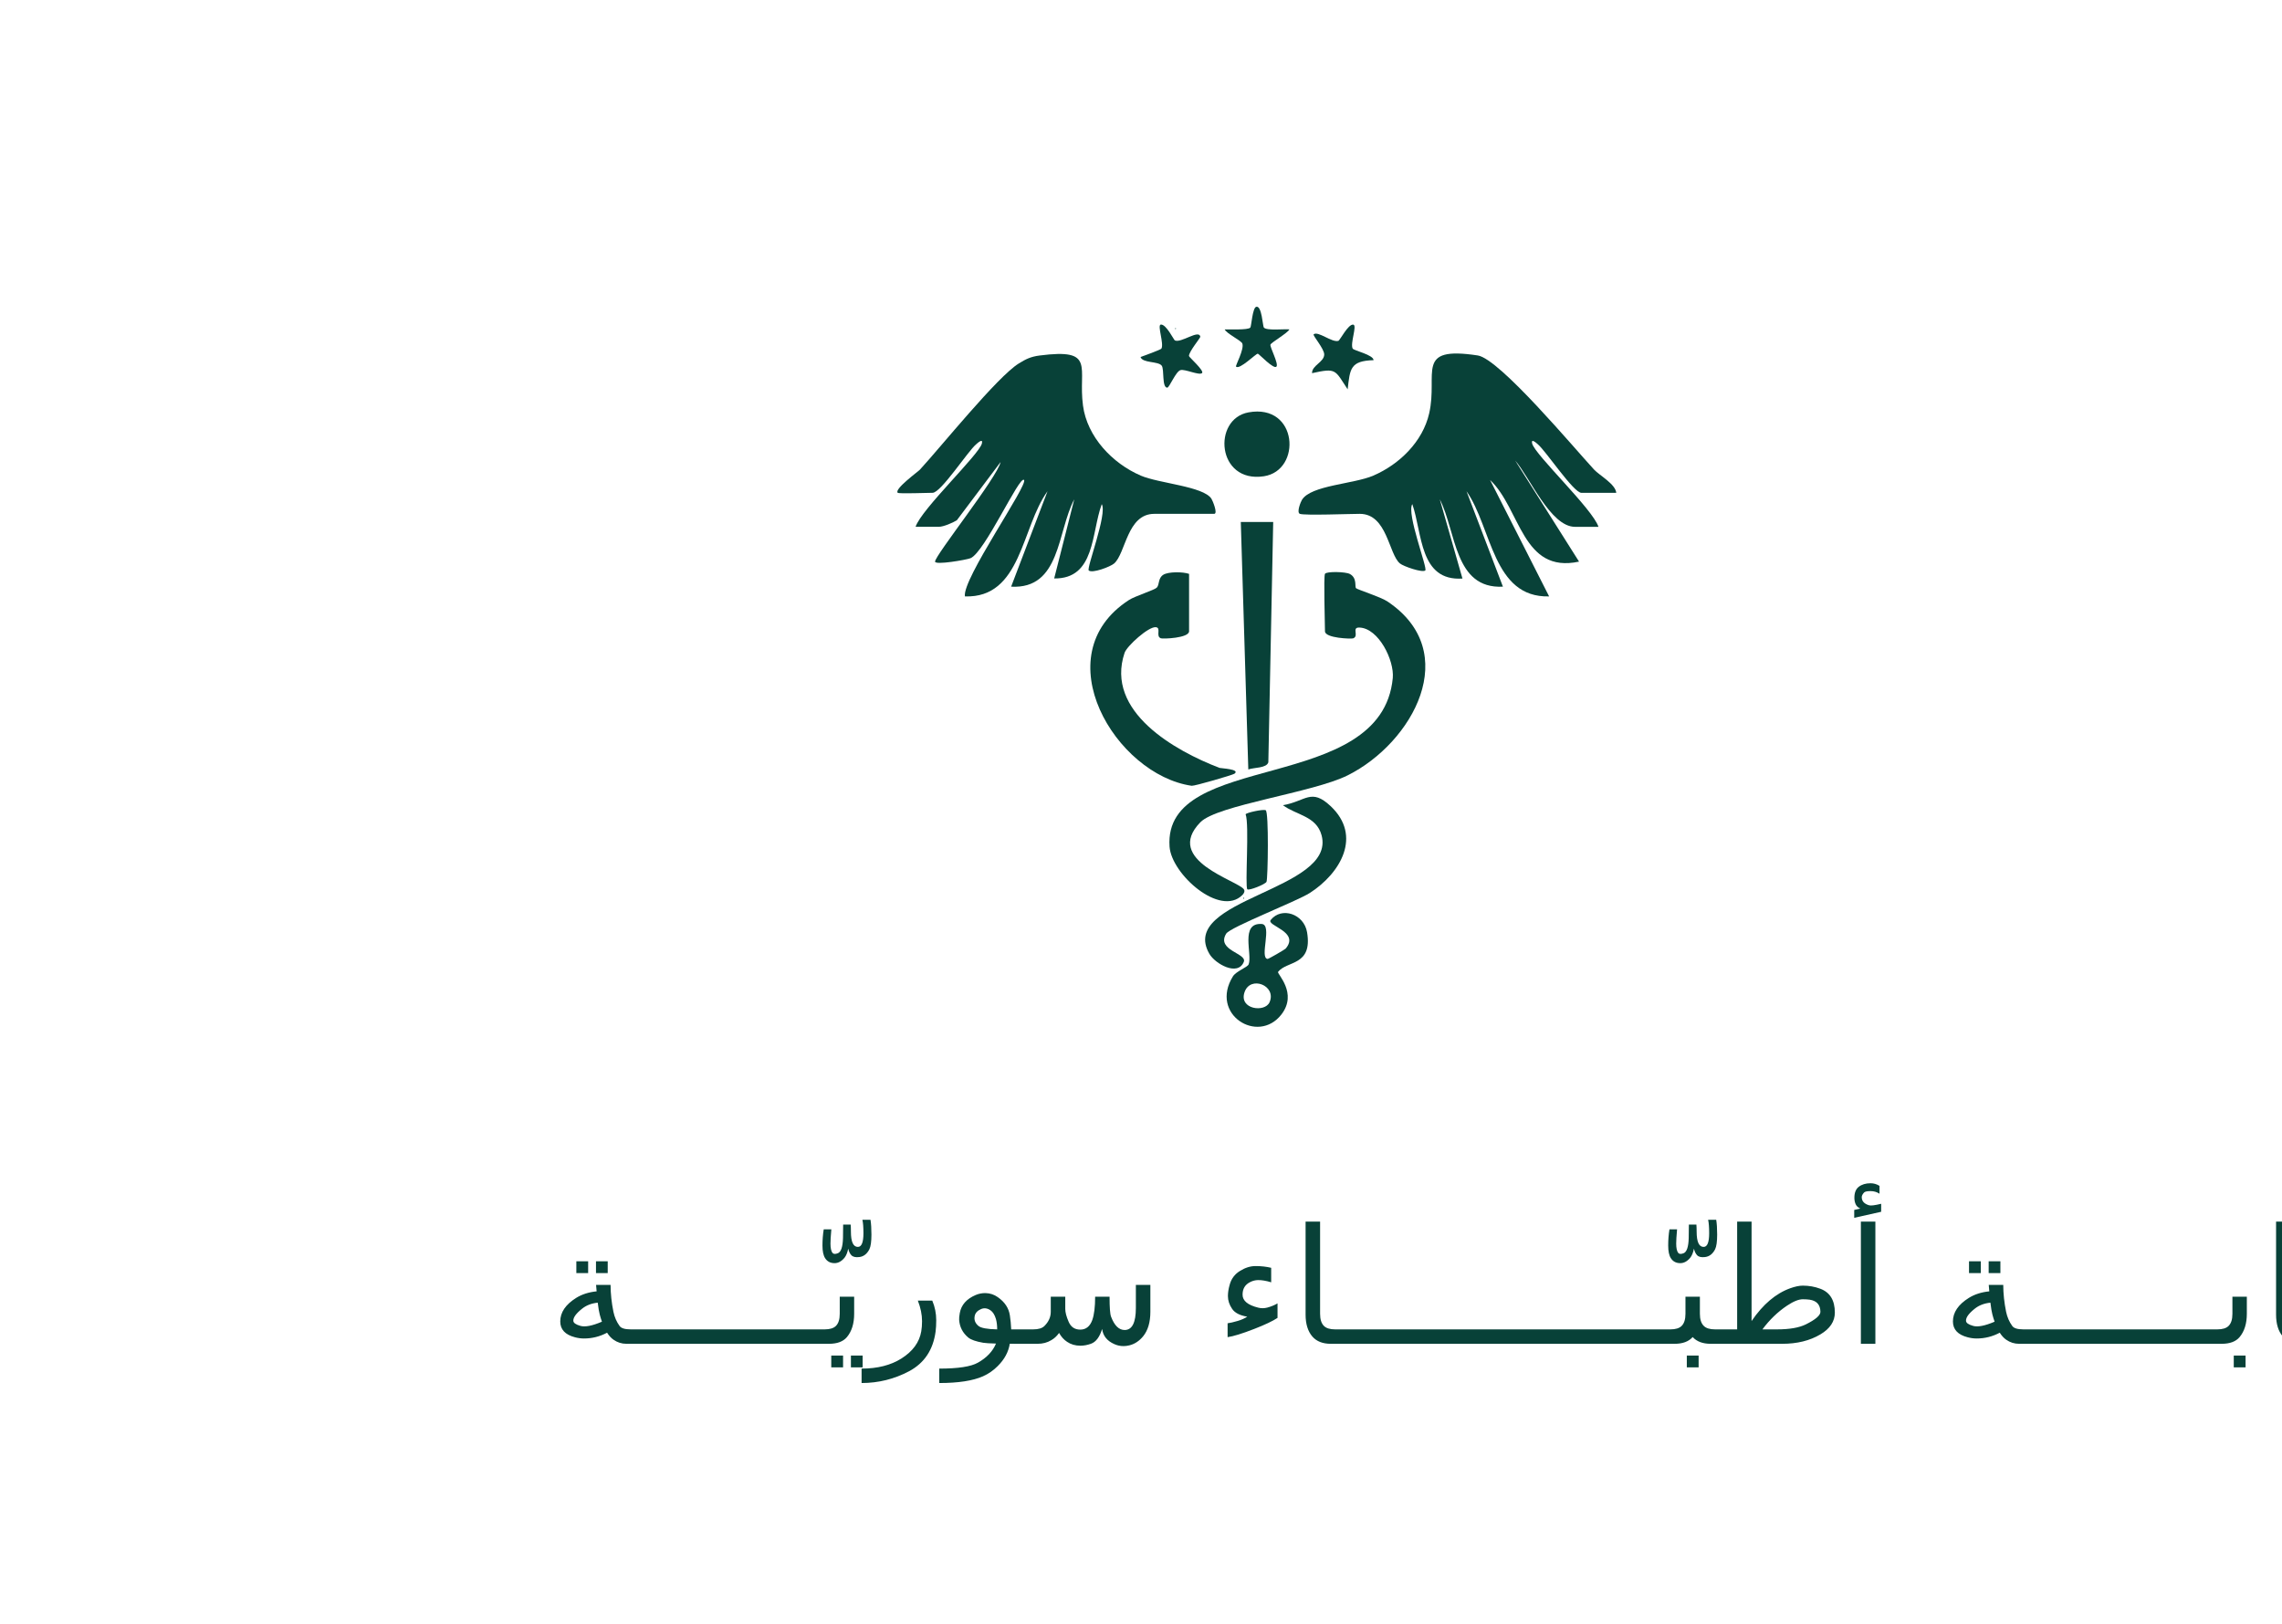
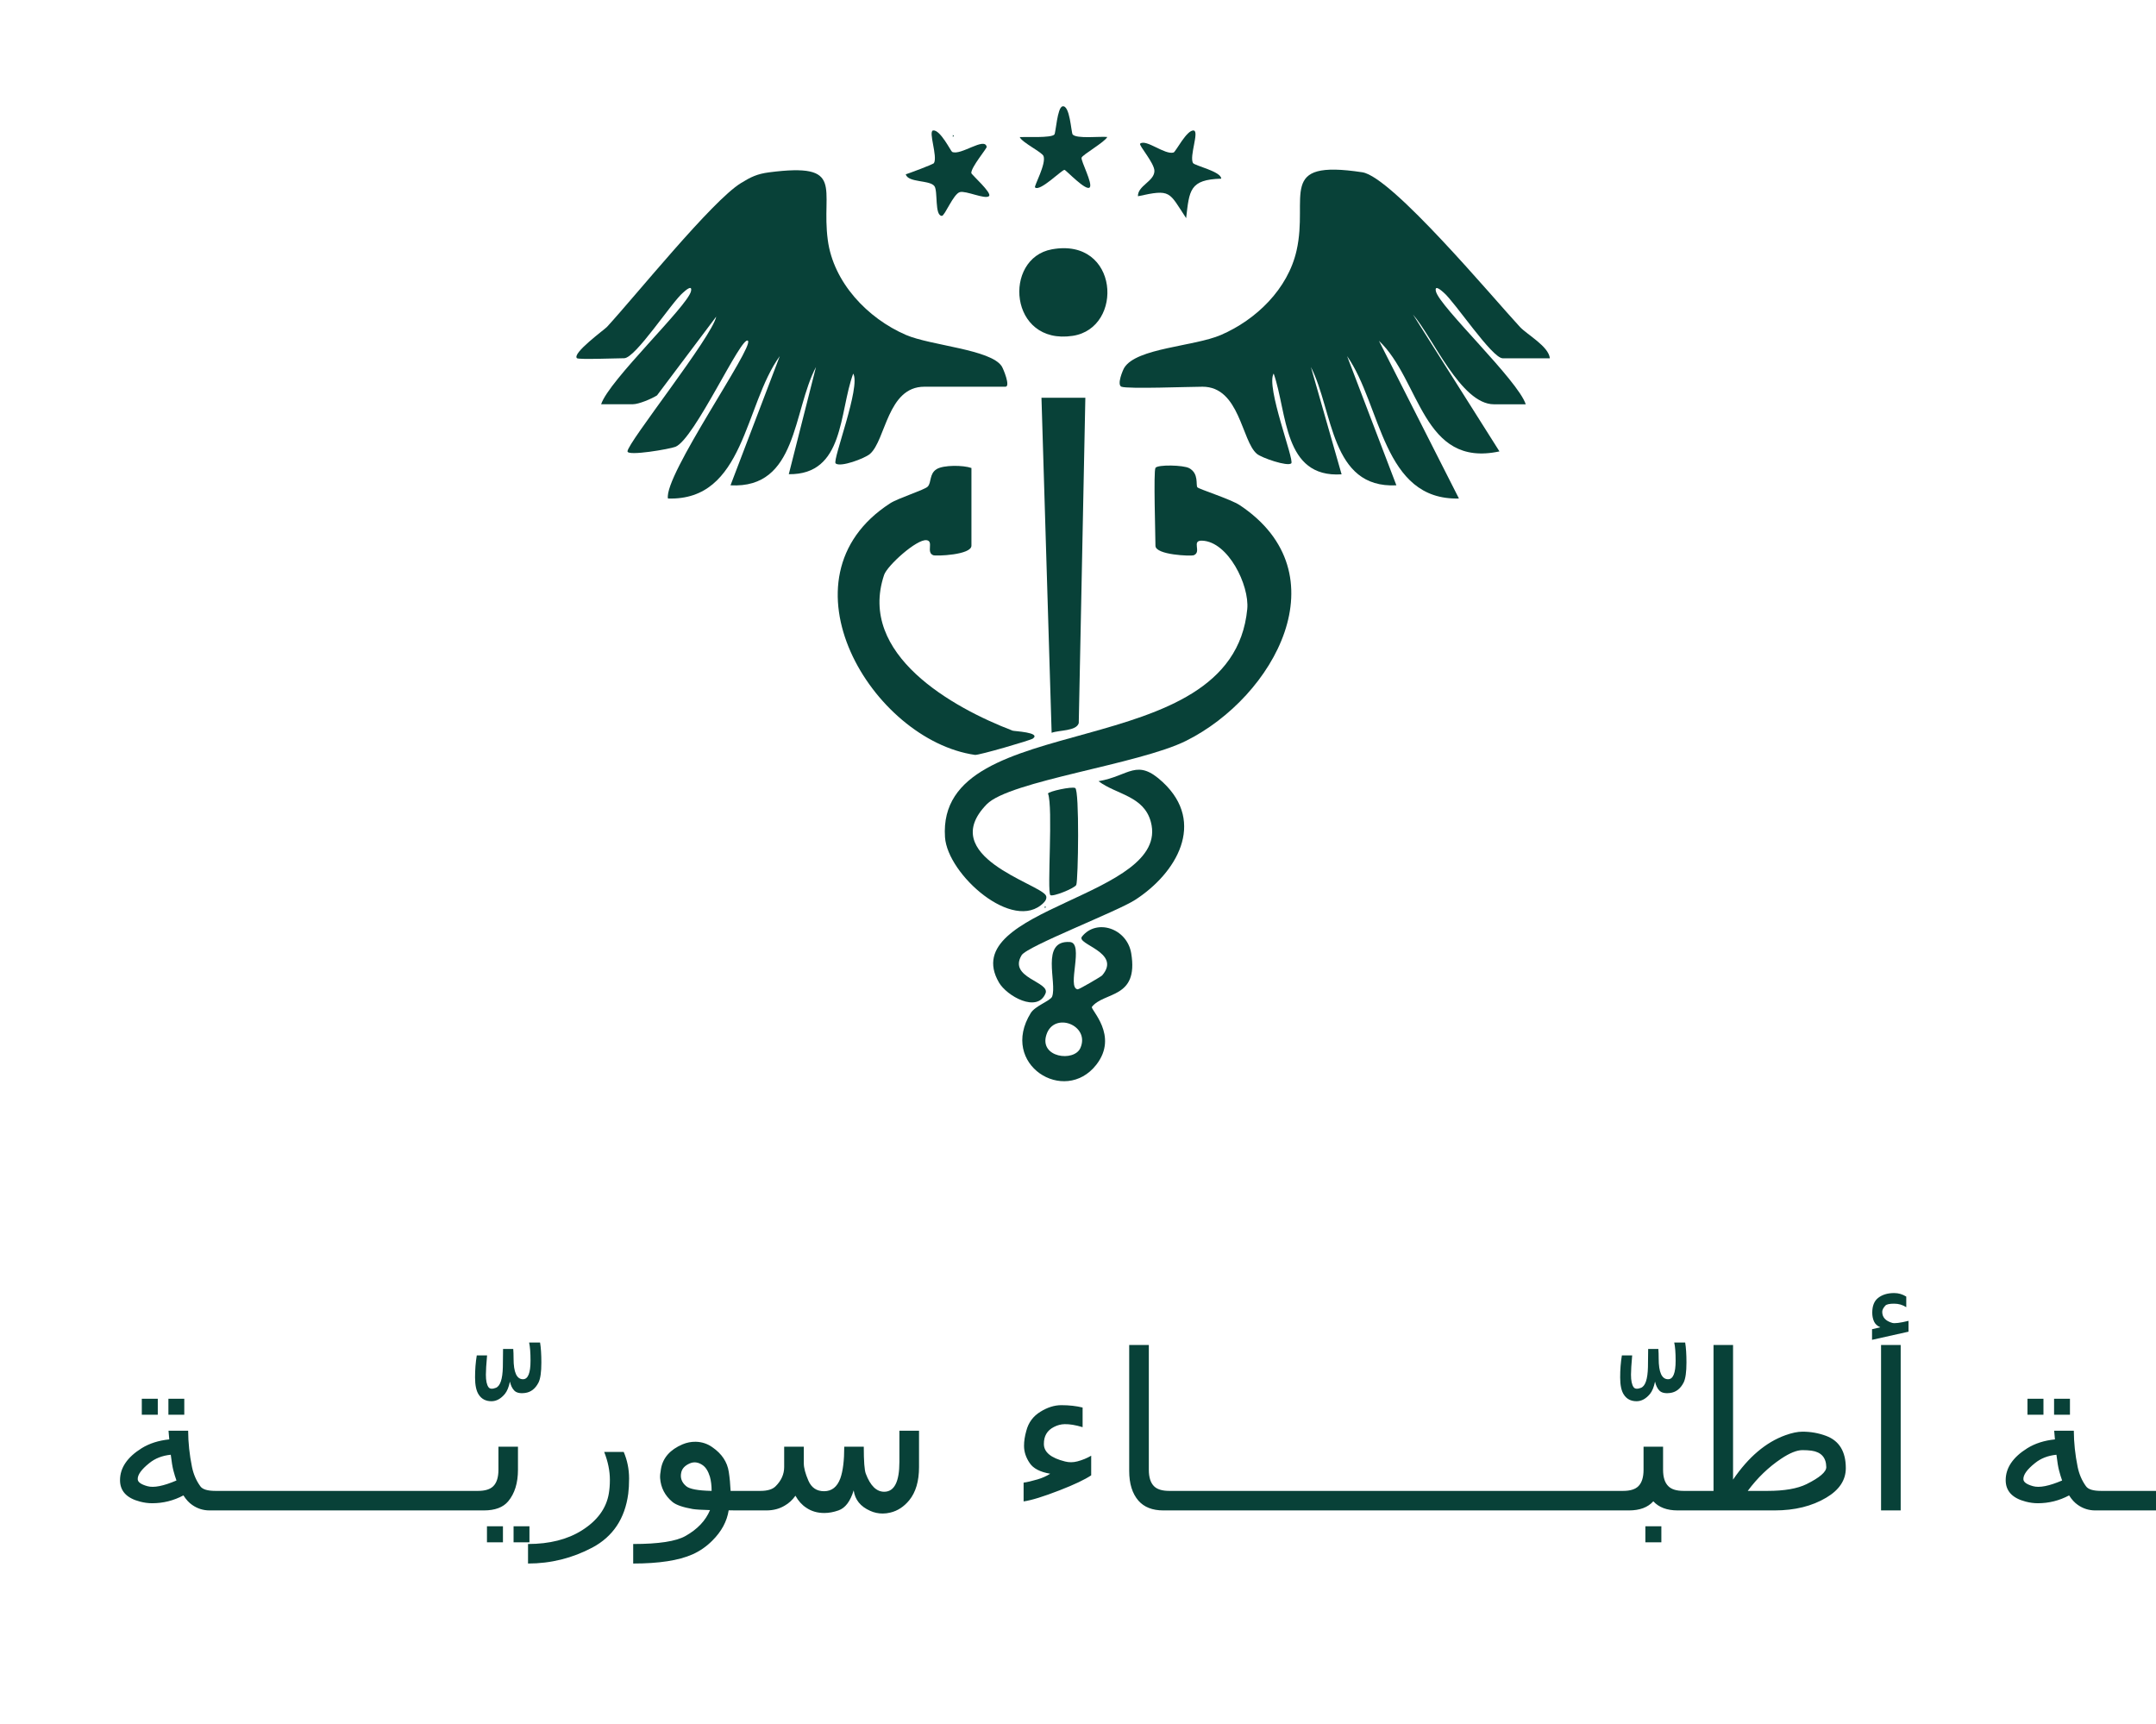
- <svg xmlns="http://www.w3.org/2000/svg" id="Layer_1" version="1.1" viewBox="0 0 450 320.17">
+ <svg xmlns="http://www.w3.org/2000/svg" id="Layer_1" version="1.1" viewBox="93 45 314 251">
  <defs>
    <style>
      .st0, .st1 {
        fill: #084138;
      }

      .st1 {
        font-family: itfQomraArabic-Medium, 'itf Qomra Arabic';
        font-size: 31.71px;
        font-weight: 500;
      }
    </style>
  </defs>
  <g>
    <path class="st0" d="M256.34,101.33c-.73-.28.2-2.47.41-2.79,1.8-2.87,10.18-3.08,14.07-4.76,5.14-2.22,9.74-6.69,11.01-12.28,1.8-7.92-2.96-13.32,9.58-11.41,4.3.65,19.1,18.37,22.95,22.52,1.04,1.12,4.21,2.84,4.36,4.57h-6.86c-1.56,0-7.01-8.25-8.61-9.58-.22-.19-1.38-1.27-1.12-.16.52,2.21,11.94,12.93,13.08,16.44h-4.63c-4.83,0-8.93-9.81-11.8-13.08l12.6,19.94c-11.25,2.42-11.49-10.39-17.55-16.11l11.65,22.97c-11.15.29-11.26-13.55-16.29-20.74l7.18,18.82c-9.64.48-9.17-10.83-12.45-17.23l4.47,15.63c-8.52.55-7.89-8.95-9.89-14.68-1.18,1.87,3.05,12.63,2.56,13.08-.54.5-4.31-.8-5-1.38-2.24-1.86-2.5-9.78-7.92-9.78-1.87,0-10.89.35-11.81,0Z" />
    <path class="st0" d="M177.04,97.18c-.82-.69,4.04-4.21,4.36-4.57,4.16-4.52,15.29-18.35,19.5-20.94,1.44-.89,2.36-1.34,4.1-1.57,11.21-1.45,7.55,2.32,8.56,9.86.82,6.17,5.78,11.4,11.39,13.82,3.6,1.55,12.34,2.1,13.94,4.56.23.35,1.32,2.98.54,2.98h-11.81c-5.39,0-5.61,7.78-7.92,9.79-.74.64-4.3,1.99-5,1.38-.5-.44,3.71-11.23,2.56-13.08-2.08,5.65-1.26,14.75-9.38,14.65l3.96-15.61c-3.4,6.42-2.67,17.75-12.45,17.23l7.18-18.82c-5.18,7.11-5.12,21.1-16.29,20.74-.63-3.33,12.56-22.06,11.65-22.97s-7.77,14.33-10.56,15.44c-.8.32-6.95,1.39-6.98.67-.06-1.17,12.36-16.74,12.92-19.63l-8.62,11.47c-.78.5-2.66,1.29-3.51,1.29h-4.63c1.14-3.48,12.56-14.25,13.08-16.44.26-1.11-.9-.03-1.12.16-1.67,1.38-6.95,9.58-8.61,9.58-1,0-6.6.22-6.86,0Z" />
    <path class="st0" d="M261.28,113.14c.32-.5,4.07-.42,4.91.04,1.46.79.93,2.47,1.2,2.79.21.26,4.86,1.73,6.17,2.6,14.97,9.97,5.02,27.91-7.8,34.31-6.88,3.44-25.72,5.84-29.05,9.25-7.37,7.55,7.57,11.53,8.6,13.26.21.35-.01.79-.32,1.09-4.39,4.4-13.99-4.11-14.36-9.55-1.3-19.14,41.81-10.11,44.02-33.23.33-3.47-2.78-9.82-6.57-9.96-1.64-.06,0,1.65-1.24,2.13-.37.14-5.56-.03-5.56-1.39,0-1.54-.3-10.85,0-11.33Z" />
    <path class="st0" d="M234.48,113.14v11.33c0,1.36-5.17,1.54-5.56,1.39-1.08-.41.12-2.05-.98-2.19-1.43-.18-5.73,3.71-6.18,5.06-3.89,11.59,9.99,19.34,18.72,22.68.23.09,4.18.24,2.95,1.15-.35.26-7.89,2.45-8.43,2.38-14.97-2.15-29.24-25.73-12.36-36.64,1.15-.75,5.02-1.96,5.47-2.43.57-.59.21-1.86,1.29-2.54,1-.63,3.9-.6,5.09-.17Z" />
    <path class="st0" d="M251.07,102.92l-.96,47.39c-.35,1.18-2.82,1-3.95,1.41l-1.48-48.79h6.38Z" />
    <path class="st0" d="M262.38,158.94c6.28,5.88,1.97,13.23-4.07,17.12-2.64,1.7-15.73,6.74-16.52,8.05-2,3.31,4.18,3.85,3.48,5.56-1.19,2.9-5.64.38-6.78-1.58-6.33-10.9,25.05-12.47,22.12-23.39-1.02-3.81-4.99-3.96-7.62-5.93,4.51-.77,5.55-3.44,9.39.17Z" />
    <path class="st0" d="M252.03,191.64c-.28.35,3.96,4.17.63,8.43-4.62,5.9-14.17-.06-9.54-7.54.64-1.04,2.88-1.79,3.11-2.39.76-2-1.75-8.23,2.58-7.95,2.14.14-.5,6.71,1.15,6.89.2.02,3.43-1.87,3.56-2.03,2.89-3.37-3.85-4.51-2.94-5.65,2.13-2.67,6.56-1.21,7.17,2.43,1.11,6.66-3.95,5.56-5.72,7.8ZM250.35,197.62c1.45-3.31-3.84-5.37-4.95-1.93-1.09,3.34,4.04,4.01,4.95,1.93Z" />
    <path class="st0" d="M246.2,81.31c9.79-1.78,10.55,11.46,3.03,12.6-9.3,1.41-10.2-11.3-3.03-12.6Z" />
    <path class="st0" d="M231.67,67.12c1.24.59,4.76-2.23,5.03-.73.04.22-2.27,2.95-2.24,3.81,0,.21,3.11,2.94,2.57,3.37-.61.49-3.36-.84-4.24-.59-.95.27-2.19,3.47-2.62,3.46-1.08-.04-.55-3.59-1.08-4.33-.67-.93-3.81-.47-4.18-1.72.46-.14,4-1.45,4.11-1.64.57-.96-.86-4.65-.12-4.75,1.04-.14,2.58,3.03,2.77,3.12Z" />
    <path class="st0" d="M266.75,68.74c.22.39,4.11,1.23,4.11,2.28-4.61.13-4.64,1.69-5.11,5.75-2.54-3.85-2.17-4.26-7.02-3.19-.05-1.54,2.38-2.16,2.4-3.68.01-1.15-2.33-3.77-2.08-3.98.87-.71,3.59,1.67,4.87,1.29.31-.09,1.94-3.36,2.94-3.2.82.13-.67,3.74-.11,4.74Z" />
    <path class="st0" d="M245.97,175.36c-.5-.55.43-12.82-.34-14.8.14-.32,3.43-1.04,3.96-.8.64.29.44,13.46.16,14.11-.21.49-3.49,1.8-3.78,1.48Z" />
    <path class="st0" d="M249.21,64.57c.54.69,4.08.26,5.05.38-.32.72-3.65,2.61-3.74,3.02-.11.48,1.66,3.78,1.19,4.32-.53.61-3.45-2.52-3.67-2.55-.37-.05-3.6,3.24-4.3,2.55-.17-.17,1.66-3.42,1.24-4.56-.21-.57-3.13-1.97-3.47-2.77.88-.05,4.61.16,5.05-.37.21-.25.42-3.91,1.17-4.1,1.1-.27,1.27,3.81,1.49,4.09Z" />
    <polygon class="st0" points="231.77 64.64 231.92 64.79 231.77 64.95 231.77 64.64" />
    <polygon class="st0" points="245.17 176.95 245.33 177.11 245.17 177.27 245.17 176.95" />
  </g>
  <text class="st1" transform="translate(108.23 264.97)">
    <tspan x="0" y="0">نقابــــة أطبّـــــــاء سوريّــــة</tspan>
  </text>
</svg>
